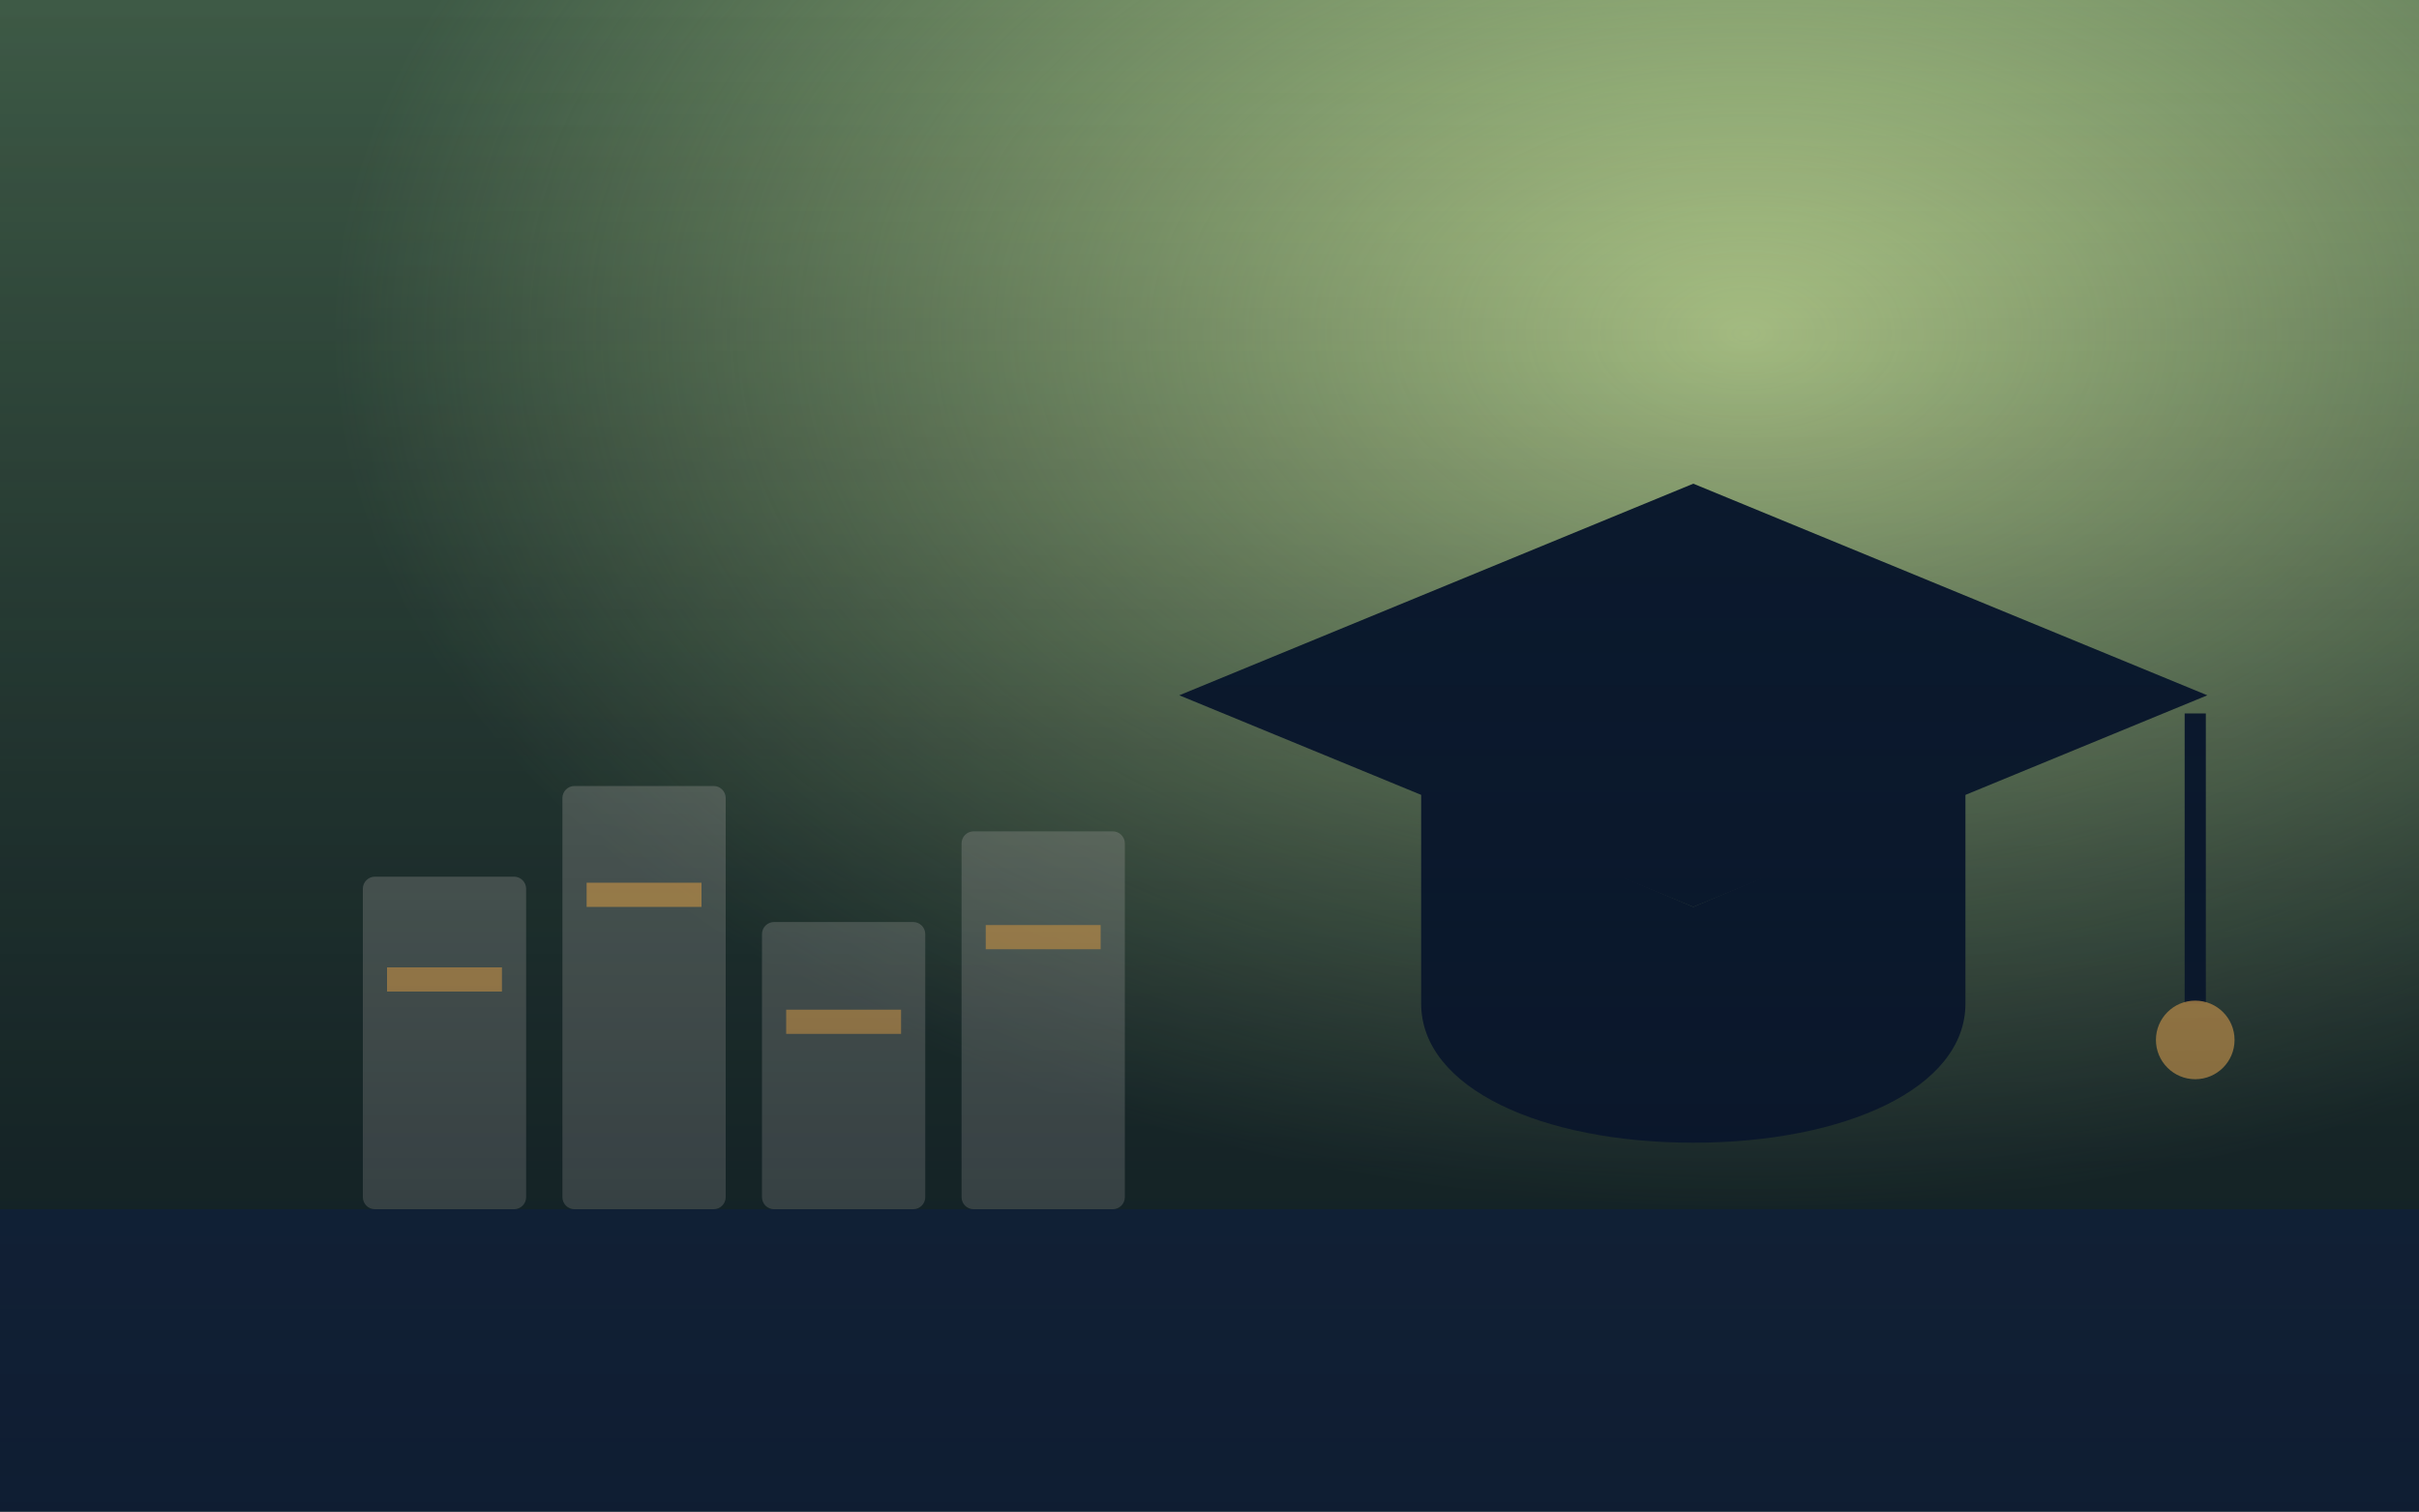
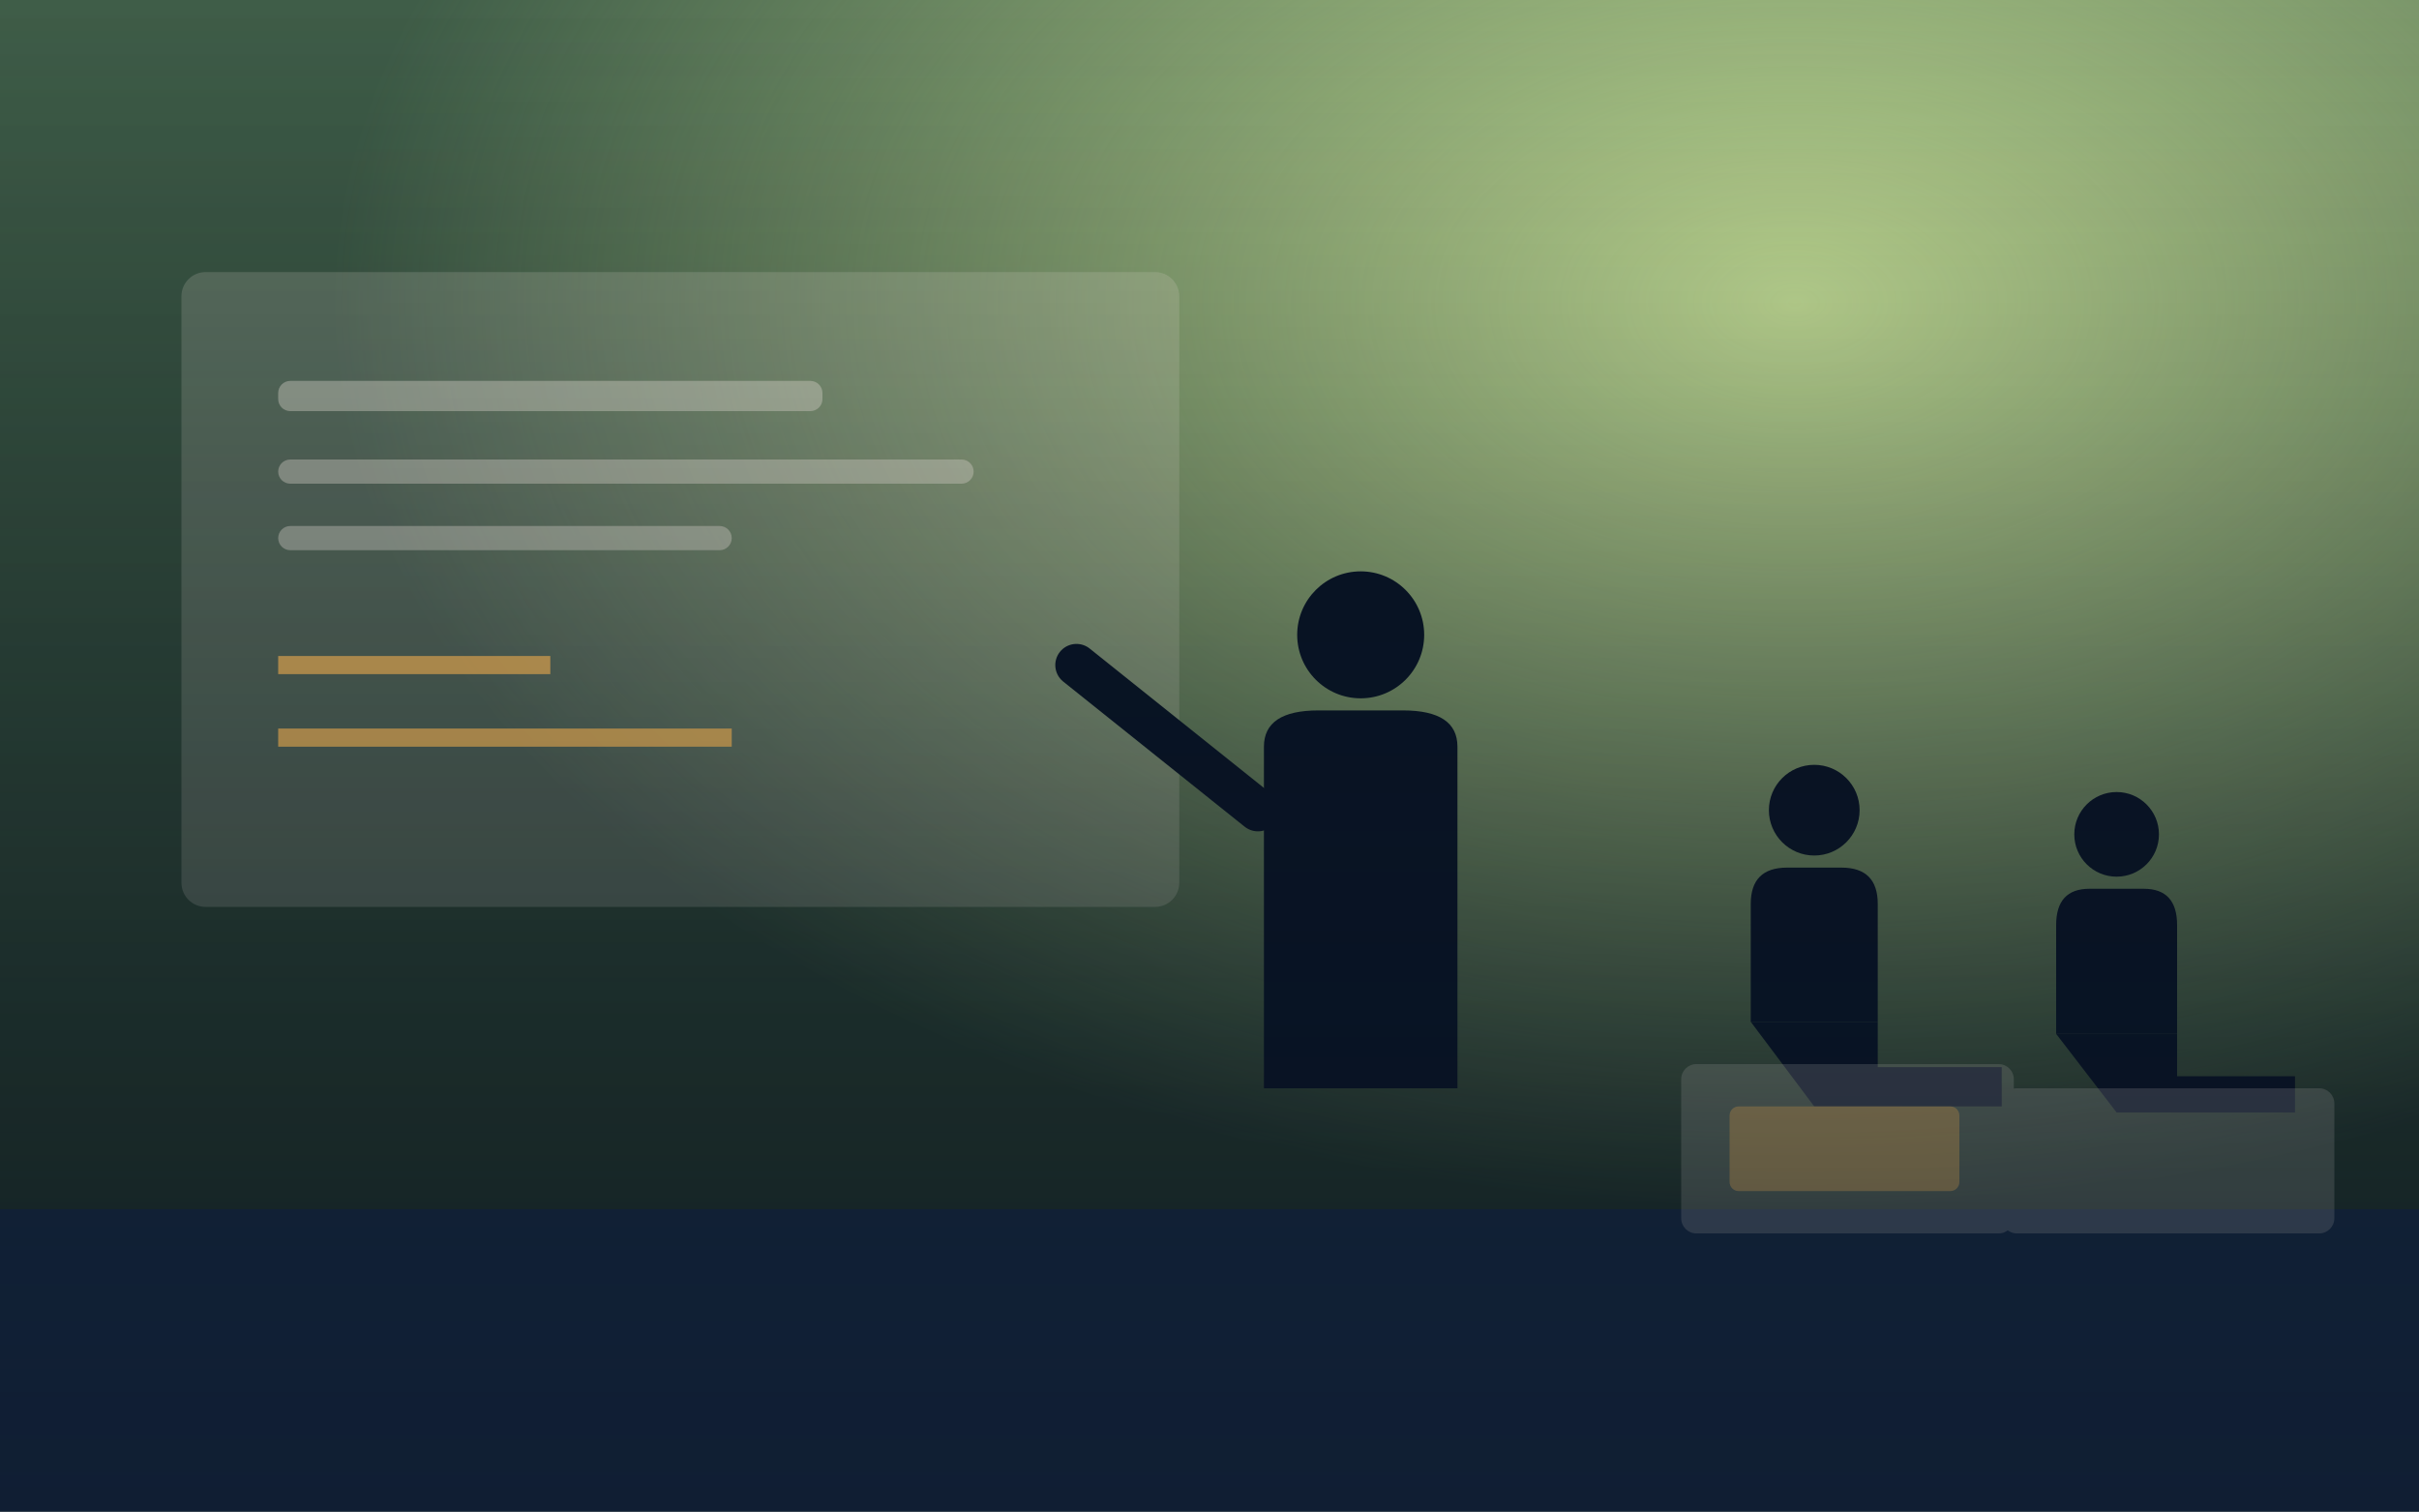
<svg xmlns="http://www.w3.org/2000/svg" viewBox="0 0 800 500" preserveAspectRatio="xMidYMid slice">
  <defs>
    <linearGradient id="s" x1="0" y1="0" x2="0" y2="1">
-       <stop offset="0" stop-color="#3E5A46" />
-       <stop offset="1" stop-color="#15241C" />
+       <stop offset="0" stop-color="#3F5D48" />
+       <stop offset="1" stop-color="#16261D" />
    </linearGradient>
-     <radialGradient id="g" cx="72%" cy="22%" r="58%">
-       <stop offset="0" stop-color="#CFE89A" stop-opacity=".85" />
+     <radialGradient id="g" cx="74%" cy="20%" r="60%">
+       <stop offset="0" stop-color="#CFE89A" stop-opacity=".9" />
      <stop offset="1" stop-color="#CFE89A" stop-opacity="0" />
    </radialGradient>
    <linearGradient id="f" x1="0" y1="0" x2="0" y2="1">
      <stop offset="0" stop-color="#0A1428" stop-opacity="0" />
-       <stop offset="1" stop-color="#0A1428" stop-opacity=".55" />
+       <stop offset="1" stop-color="#0A1428" stop-opacity=".5" />
    </linearGradient>
  </defs>
  <rect width="800" height="500" fill="url(#s)" />
  <rect width="800" height="500" fill="url(#g)" />
-   <rect x="0" y="400" width="800" height="100" fill="#16293F" />
-   <g fill="#E8E2D4" opacity=".30">
-     <rect x="120" y="290" width="54" height="110" rx="4" />
-     <rect x="186" y="260" width="54" height="140" rx="4" />
-     <rect x="252" y="305" width="54" height="95" rx="4" />
-     <rect x="318" y="275" width="54" height="125" rx="4" />
+   <rect x="0" y="400" width="800" height="100" fill="#15283E" />
+   <rect x="60" y="90" width="330" height="210" rx="8" fill="#F3EADF" opacity=".18" />
+   <g fill="#F3EADF" opacity=".4">
+     <rect x="92" y="126" width="180" height="10" rx="4" />
+     <rect x="92" y="152" width="230" height="8" rx="4" />
+     <rect x="92" y="174" width="150" height="8" rx="4" />
  </g>
-   <g fill="#F7B955" opacity=".8">
-     <rect x="128" y="320" width="38" height="8" />
-     <rect x="194" y="292" width="38" height="8" />
-     <rect x="260" y="334" width="38" height="8" />
-     <rect x="326" y="306" width="38" height="8" />
+   <g stroke="#F7B955" stroke-opacity=".8" stroke-width="6" fill="none">
+     <path d="M92 220h90M92 244h150" />
  </g>
-   <g fill="#0B1A2E">
-     <path d="M560 160l170 70-170 70-170-70z" />
-     <path d="M470 262v70c0 28 40 46 90 46s90-18 90-46v-70l-90 38z" />
+   <g fill="#081322">
+     <circle cx="450" cy="210" r="21" />
+     <path d="M418 360 L418 247 Q418 235 436 235 L464 235 Q482 235 482 247 L482 360 Z" />
  </g>
-   <path d="M726 236v96" stroke="#0B1A2E" stroke-width="7" />
-   <circle cx="726" cy="344" r="13" fill="#F7B955" opacity=".85" />
+   <g stroke="#081322" fill="none">
+     <path d="M416 268 L356 220" stroke-width="14" stroke-linecap="round" />
+   </g>
+   <g fill="#081322">
+     <circle cx="600" cy="268" r="15" />
+     <path d="M579 338 L579 299 Q579 287 591 287 L609 287 Q621 287 621 299 L621 338 Z" />
+     <path d="M579 338 h42 v15 h41 v13 h-62 z" />
+     <circle cx="700" cy="276" r="14" />
+     <path d="M680 342 L680 306 Q680 294 691 294 L709 294 Q720 294 720 306 L720 342 Z" />
+     <path d="M680 342 h40 v14 h39 v12 h-59 z" />
+   </g>
+   <g fill="#F3EADF" opacity=".22">
+     <rect x="556" y="352" width="110" height="56" rx="5" />
+     <rect x="662" y="360" width="110" height="48" rx="5" />
+   </g>
+   <g fill="#F7B955" opacity=".45">
+     <rect x="572" y="366" width="76" height="28" rx="3" />
+   </g>
  <rect width="800" height="500" fill="url(#f)" />
</svg>
